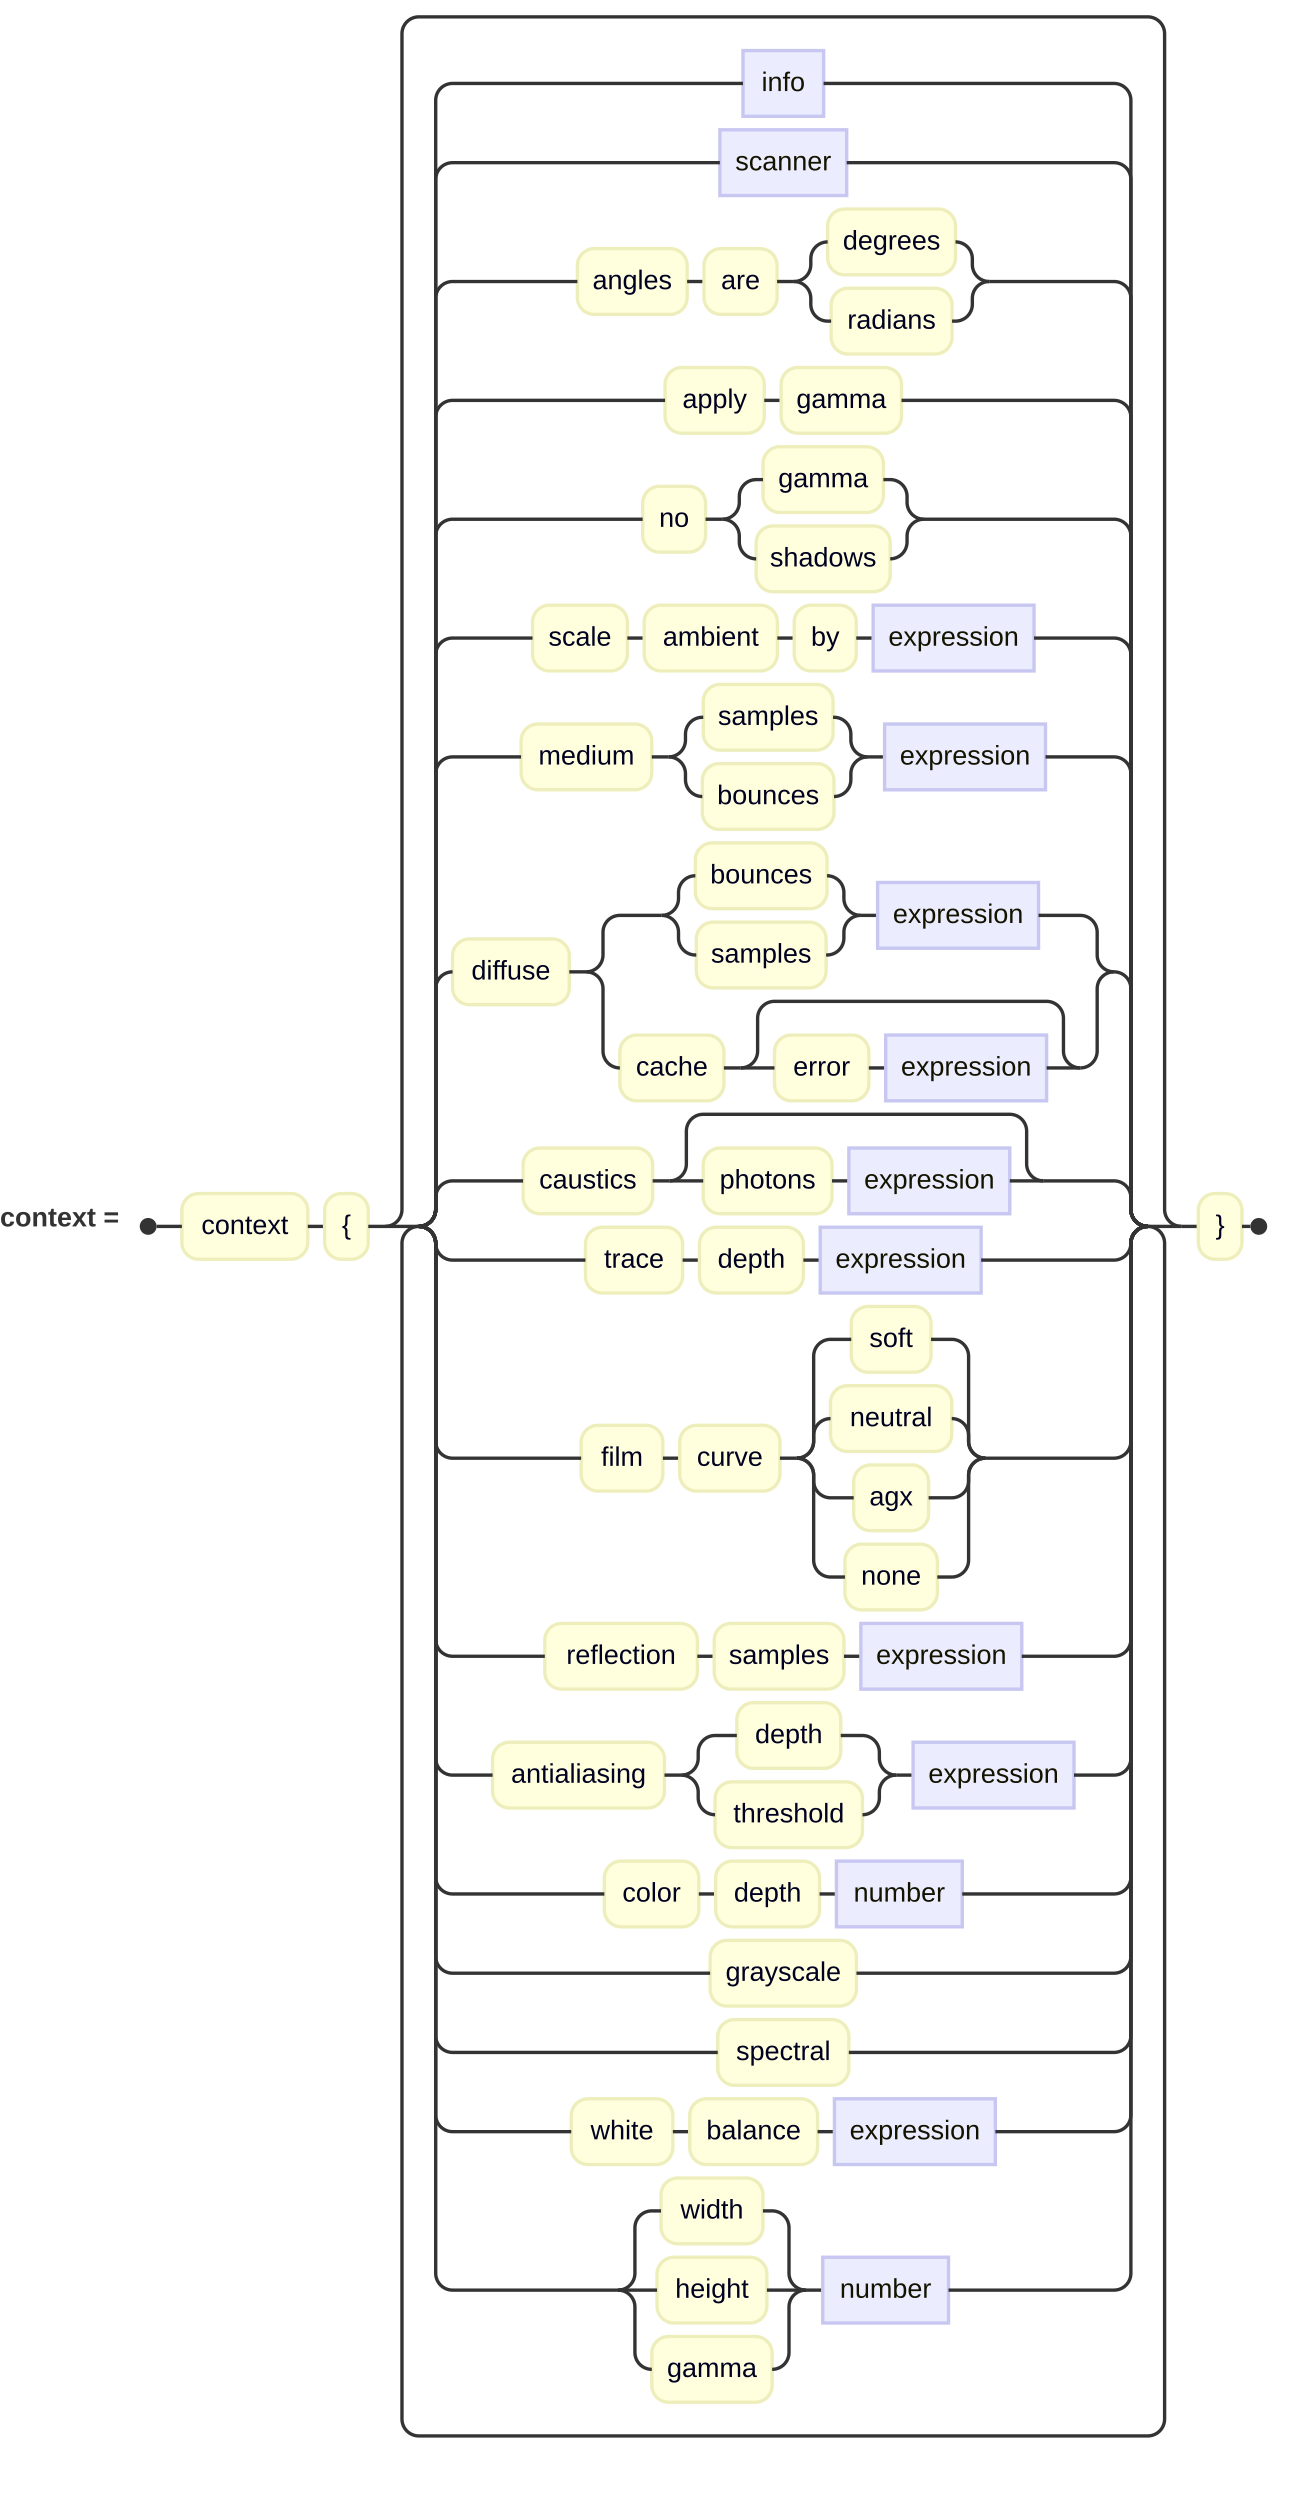
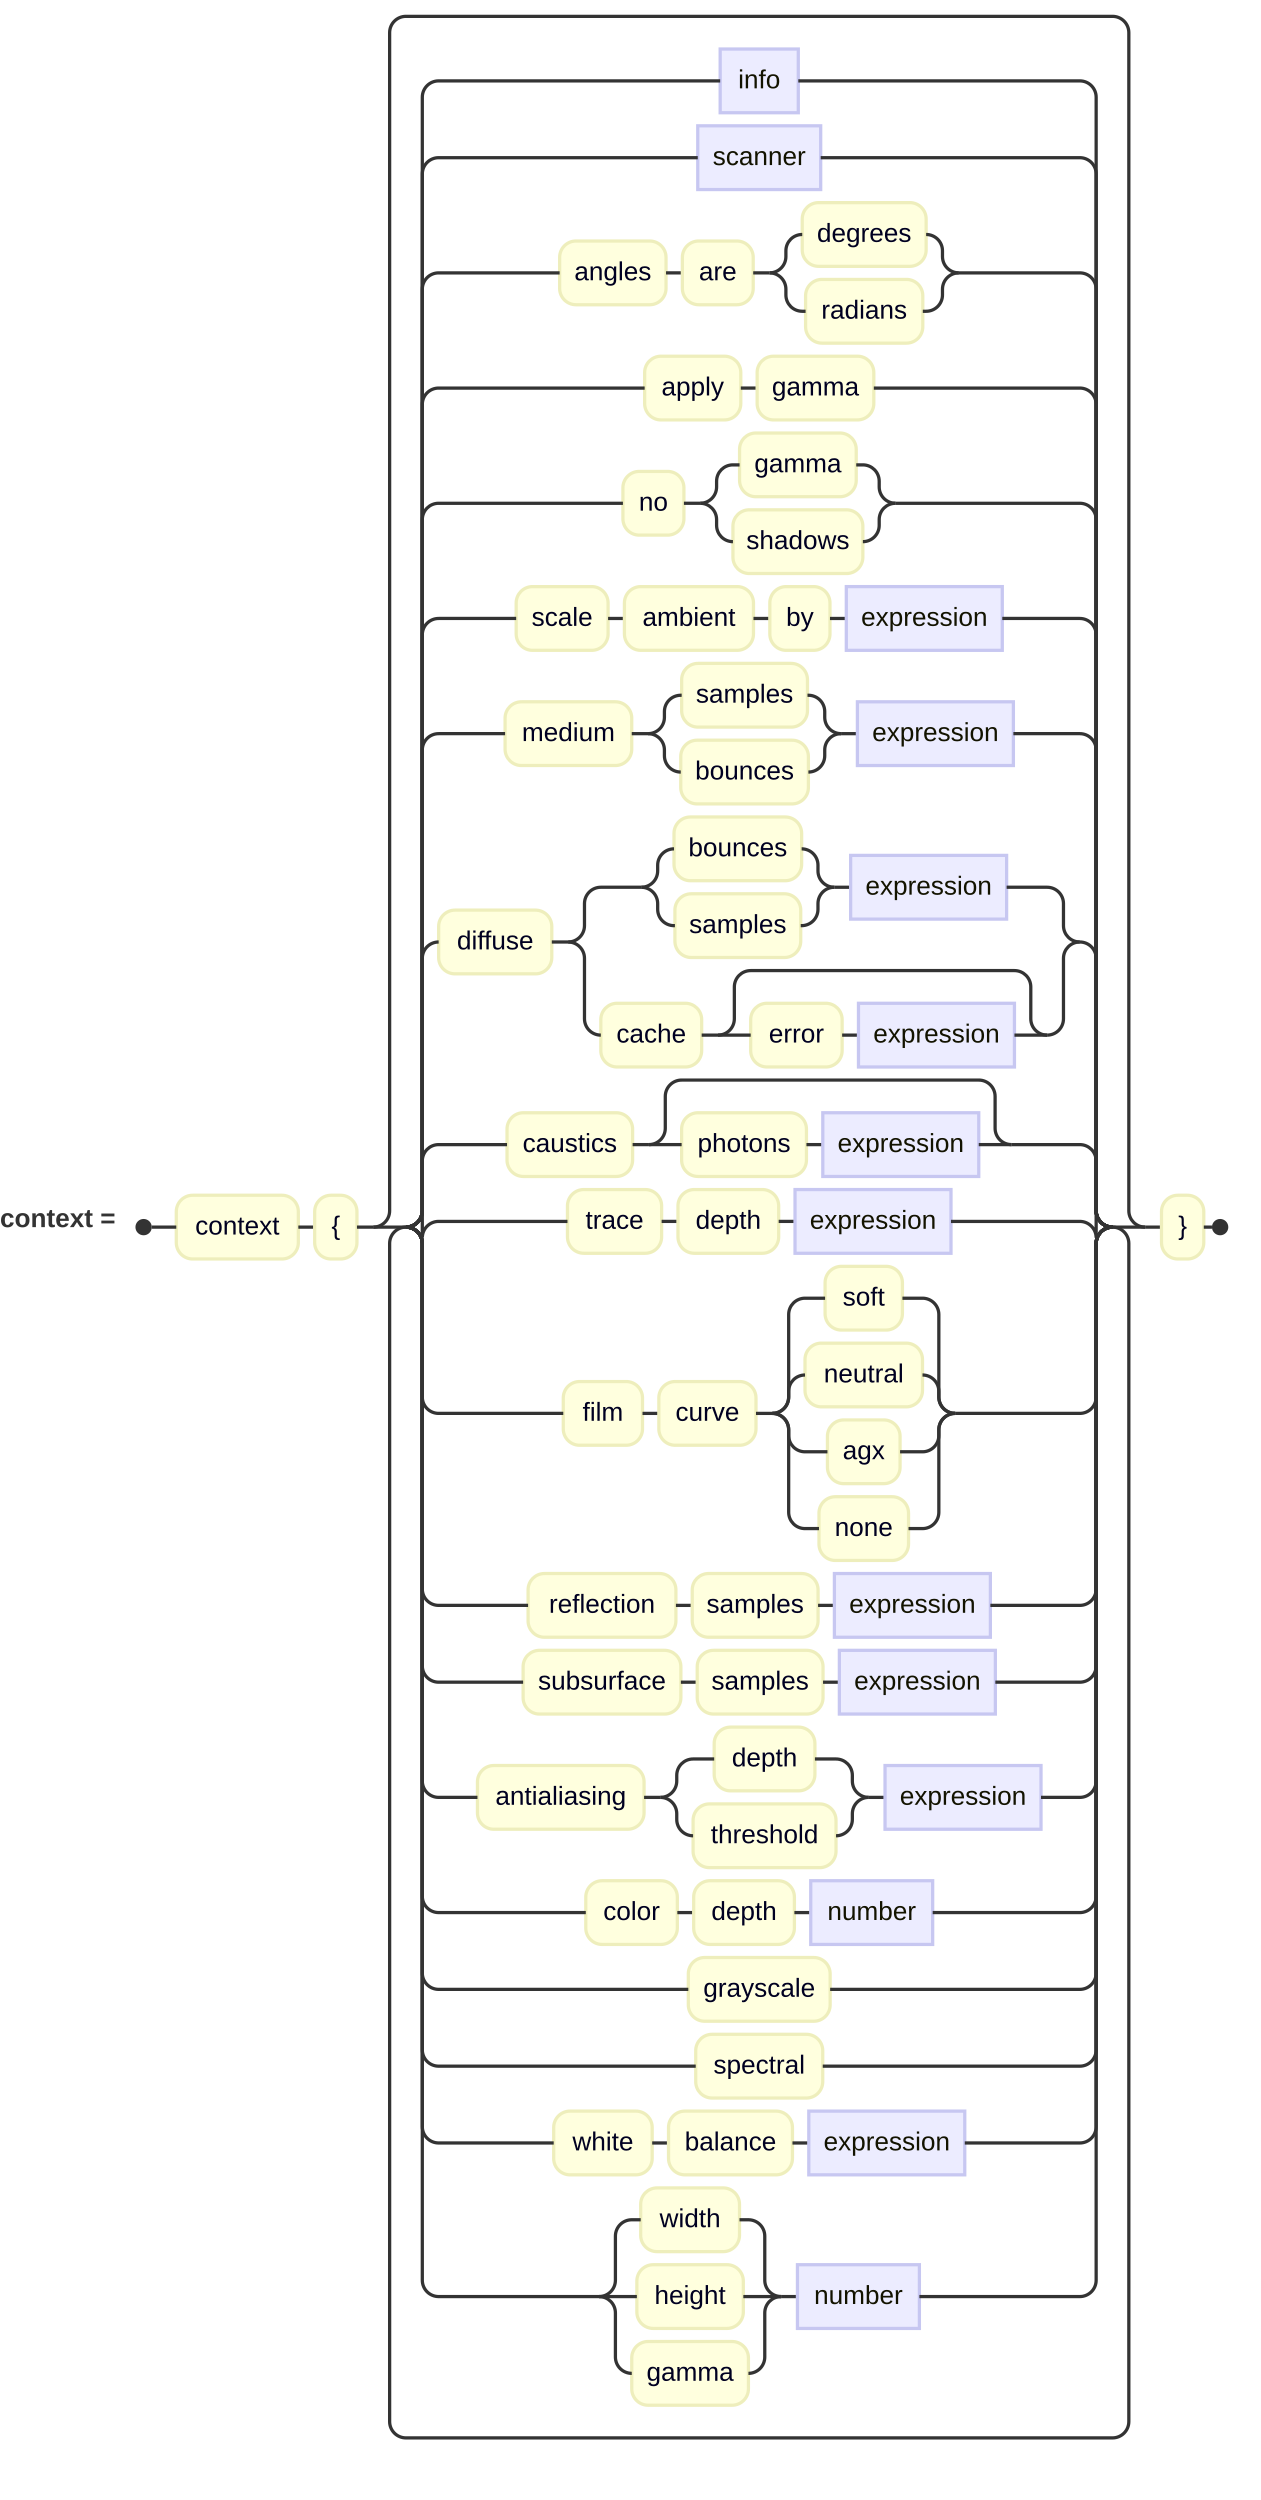
- <svg xmlns="http://www.w3.org/2000/svg" id="my-svg" width="100%" class="railroad-diagram" style="max-width: 771.719px; background-color: transparent;" viewBox="0 0 771.719 1483" role="graphics-document document" aria-roledescription="railroadEbnf">
+ <svg xmlns="http://www.w3.org/2000/svg" id="my-svg" width="100%" class="railroad-diagram" style="max-width: 771.719px; background-color: transparent;" viewBox="0 0 771.719 1530" role="graphics-document document" aria-roledescription="railroadEbnf">
  <style>#my-svg{font-family:"trebuchet ms",verdana,arial,sans-serif;font-size:16px;fill:#333;}@keyframes edge-animation-frame{from{stroke-dashoffset:0;}}@keyframes dash{to{stroke-dashoffset:0;}}#my-svg .edge-animation-slow{stroke-dasharray:9,5!important;stroke-dashoffset:900;animation:dash 50s linear infinite;stroke-linecap:round;}#my-svg .edge-animation-fast{stroke-dasharray:9,5!important;stroke-dashoffset:900;animation:dash 20s linear infinite;stroke-linecap:round;}#my-svg .error-icon{fill:#552222;}#my-svg .error-text{fill:#552222;stroke:#552222;}#my-svg .edge-thickness-normal{stroke-width:1px;}#my-svg .edge-thickness-thick{stroke-width:3.5px;}#my-svg .edge-pattern-solid{stroke-dasharray:0;}#my-svg .edge-thickness-invisible{stroke-width:0;fill:none;}#my-svg .edge-pattern-dashed{stroke-dasharray:3;}#my-svg .edge-pattern-dotted{stroke-dasharray:2;}#my-svg .marker{fill:#333333;stroke:#333333;}#my-svg .marker.cross{stroke:#333333;}#my-svg svg{font-family:"trebuchet ms",verdana,arial,sans-serif;font-size:16px;}#my-svg p{margin:0;}#my-svg .railroad-diagram{font-family:"trebuchet ms",verdana,arial,sans-serif;font-size:16px;}#my-svg .railroad-terminal rect{fill:#ffffde;stroke:hsl(60, 60%, 83.529%);stroke-width:2px;}#my-svg .railroad-terminal text{fill:#000021;font-family:"trebuchet ms",verdana,arial,sans-serif;font-size:16px;text-anchor:middle;dominant-baseline:middle;}#my-svg .railroad-nonterminal rect{fill:#ECECFF;stroke:hsl(240, 60%, 86.275%);stroke-width:2px;}#my-svg .railroad-nonterminal text{fill:#131300;font-family:"trebuchet ms",verdana,arial,sans-serif;font-size:16px;text-anchor:middle;dominant-baseline:middle;}#my-svg .railroad-line{stroke:#333333;stroke-width:2px;fill:none;}#my-svg .railroad-start circle,#my-svg .railroad-end circle{fill:#333333;}#my-svg .railroad-comment ellipse{fill:rgba(232,232,232, 0.8);stroke:hsl(80, 60%, 86.275%);stroke-width:2px;}#my-svg .railroad-comment text{fill:rgb(6.333, 0, 19);font-style:italic;font-family:"trebuchet ms",verdana,arial,sans-serif;font-size:16px;text-anchor:middle;dominant-baseline:middle;}#my-svg .railroad-special rect{fill:hsl(80, 100%, 96.275%);stroke:hsl(80, 60%, 86.275%);stroke-width:2px;stroke-dasharray:5,3;}#my-svg .railroad-special text{fill:#131300;font-family:"trebuchet ms",verdana,arial,sans-serif;font-size:16px;text-anchor:middle;dominant-baseline:middle;}#my-svg .railroad-rule-name{font-weight:bold;fill:#333;font-family:"trebuchet ms",verdana,arial,sans-serif;font-size:16px;}#my-svg .node .neo-node{stroke:#9370DB;}#my-svg [data-look="neo"].node rect,#my-svg [data-look="neo"].cluster rect,#my-svg [data-look="neo"].node polygon{stroke:#9370DB;filter:drop-shadow(1px 2px 2px rgba(185, 185, 185, 1));}#my-svg [data-look="neo"].swimlane.cluster rect{filter:none;}#my-svg [data-look="neo"].node path{stroke:#9370DB;stroke-width:1px;}#my-svg [data-look="neo"].node .outer-path{filter:drop-shadow(1px 2px 2px rgba(185, 185, 185, 1));}#my-svg [data-look="neo"].node .neo-line path{stroke:#9370DB;filter:none;}#my-svg [data-look="neo"].node circle{stroke:#9370DB;filter:drop-shadow(1px 2px 2px rgba(185, 185, 185, 1));}#my-svg [data-look="neo"].node circle .state-start{fill:#000000;}#my-svg [data-look="neo"].icon-shape .icon{fill:#9370DB;filter:drop-shadow(1px 2px 2px rgba(185, 185, 185, 1));}#my-svg [data-look="neo"].icon-shape .icon-neo path{stroke:#9370DB;filter:drop-shadow(1px 2px 2px rgba(185, 185, 185, 1));}#my-svg :root{--mermaid-font-family:"trebuchet ms",verdana,arial,sans-serif;}</style>
  <g />
  <g class="railroad-rule" transform="translate(0, 10)">
    <g transform="translate(107.8906, 0)">
      <g class="railroad-sequence">
-         <g class="railroad-terminal" transform="translate(0, 698)">
+         <g class="railroad-terminal" transform="translate(0, 721.5)">
          <rect x="0" y="0" width="74.688" height="39" rx="10" ry="10" />
          <text x="37.344" y="19.5">context</text>
        </g>
-         <path class="railroad-line" d="M 74.688 717.5 L 84.688 717.5" />
-         <g class="railroad-terminal" transform="translate(84.6875, 698)">
+         <path class="railroad-line" d="M 74.688 741 L 84.688 741" />
+         <g class="railroad-terminal" transform="translate(84.6875, 721.5)">
          <rect x="0" y="0" width="25.875" height="39" rx="10" ry="10" />
          <text x="12.938" y="19.5">{</text>
        </g>
-         <path class="railroad-line" d="M 110.562 717.5 L 120.562 717.5" />
+         <path class="railroad-line" d="M 110.562 741 L 120.562 741" />
        <g class="railroad-repetition" transform="translate(120.5625, 0)">
          <g class="railroad-choice" transform="translate(20, 20)">
            <g class="railroad-nonterminal" transform="translate(192.2891, 0)">
              <rect x="0" y="0" width="47.812" height="39" />
              <text x="23.906" y="19.5">info</text>
            </g>
-             <path class="railroad-line" d="M 0 697.5 A 10 10 0 0 0 10 687.5 L 10 29.5 A 10 10 0 0 1 20 19.5 L 192.289 19.5" />
-             <path class="railroad-line" d="M 240.102 19.5 L 412.391 19.5 A 10 10 0 0 1 422.391 29.5 L 422.391 687.5 A 10 10 0 0 0 432.391 697.5" />
+             <path class="railroad-line" d="M 0 721 A 10 10 0 0 0 10 711 L 10 29.5 A 10 10 0 0 1 20 19.5 L 192.289 19.5" />
+             <path class="railroad-line" d="M 240.102 19.5 L 412.391 19.5 A 10 10 0 0 1 422.391 29.5 L 422.391 711 A 10 10 0 0 0 432.391 721" />
            <g class="railroad-nonterminal" transform="translate(178.5781, 47)">
              <rect x="0" y="0" width="75.234" height="39" />
              <text x="37.617" y="19.5">scanner</text>
            </g>
-             <path class="railroad-line" d="M 0 697.5 A 10 10 0 0 0 10 687.5 L 10 76.5 A 10 10 0 0 1 20 66.5 L 178.578 66.5" />
-             <path class="railroad-line" d="M 253.812 66.5 L 412.391 66.5 A 10 10 0 0 1 422.391 76.5 L 422.391 687.5 A 10 10 0 0 0 432.391 697.5" />
+             <path class="railroad-line" d="M 0 721 A 10 10 0 0 0 10 711 L 10 76.5 A 10 10 0 0 1 20 66.5 L 178.578 66.5" />
+             <path class="railroad-line" d="M 253.812 66.5 L 412.391 66.5 A 10 10 0 0 1 422.391 76.5 L 422.391 711 A 10 10 0 0 0 432.391 721" />
            <g class="railroad-sequence" transform="translate(94.04688, 94)">
              <g class="railroad-terminal" transform="translate(0, 23.5)">
                <rect x="0" y="0" width="65.109" height="39" rx="10" ry="10" />
                <text x="32.555" y="19.5">angles</text>
              </g>
              <path class="railroad-line" d="M 65.109 43 L 75.109 43" />
              <g class="railroad-terminal" transform="translate(75.10938, 23.5)">
                <rect x="0" y="0" width="43.359" height="39" rx="10" ry="10" />
                <text x="21.68" y="19.5">are</text>
              </g>
              <path class="railroad-line" d="M 118.469 43 L 128.469 43" />
              <g class="railroad-choice" transform="translate(128.4688, 0)">
                <g class="railroad-terminal" transform="translate(20, 0)">
                  <rect x="0" y="0" width="75.828" height="39" rx="10" ry="10" />
                  <text x="37.914" y="19.5">degrees</text>
                </g>
                <path class="railroad-line" d="M 0 43 A 10 10 0 0 0 10 33 L 10 29.5 A 10 10 0 0 1 20 19.5 L 20 19.5" />
                <path class="railroad-line" d="M 95.828 19.5 L 95.828 19.5 A 10 10 0 0 1 105.828 29.5 L 105.828 33 A 10 10 0 0 0 115.828 43" />
                <g class="railroad-terminal" transform="translate(22.04688, 47)">
                  <rect x="0" y="0" width="71.734" height="39" rx="10" ry="10" />
                  <text x="35.867" y="19.5">radians</text>
                </g>
                <path class="railroad-line" d="M 0 43 A 10 10 0 0 1 10 53 L 10 56.5 A 10 10 0 0 0 20 66.5 L 22.047 66.5" />
                <path class="railroad-line" d="M 93.781 66.5 L 95.828 66.5 A 10 10 0 0 0 105.828 56.5 L 105.828 53 A 10 10 0 0 1 115.828 43" />
              </g>
            </g>
-             <path class="railroad-line" d="M 0 697.5 A 10 10 0 0 0 10 687.5 L 10 147 A 10 10 0 0 1 20 137 L 94.047 137" />
-             <path class="railroad-line" d="M 338.344 137 L 412.391 137 A 10 10 0 0 1 422.391 147 L 422.391 687.5 A 10 10 0 0 0 432.391 697.5" />
+             <path class="railroad-line" d="M 0 721 A 10 10 0 0 0 10 711 L 10 147 A 10 10 0 0 1 20 137 L 94.047 137" />
+             <path class="railroad-line" d="M 338.344 137 L 412.391 137 A 10 10 0 0 1 422.391 147 L 422.391 711 A 10 10 0 0 0 432.391 721" />
            <g class="railroad-sequence" transform="translate(146.0703, 188)">
              <g class="railroad-terminal" transform="translate(0, 0)">
                <rect x="0" y="0" width="58.844" height="39" rx="10" ry="10" />
                <text x="29.422" y="19.5">apply</text>
              </g>
              <path class="railroad-line" d="M 58.844 19.5 L 68.844 19.5" />
              <g class="railroad-terminal" transform="translate(68.84375, 0)">
                <rect x="0" y="0" width="71.406" height="39" rx="10" ry="10" />
                <text x="35.703" y="19.5">gamma</text>
              </g>
            </g>
-             <path class="railroad-line" d="M 0 697.5 A 10 10 0 0 0 10 687.5 L 10 217.5 A 10 10 0 0 1 20 207.5 L 146.07 207.5" />
-             <path class="railroad-line" d="M 286.32 207.5 L 412.391 207.5 A 10 10 0 0 1 422.391 217.5 L 422.391 687.5 A 10 10 0 0 0 432.391 697.5" />
+             <path class="railroad-line" d="M 0 721 A 10 10 0 0 0 10 711 L 10 217.5 A 10 10 0 0 1 20 207.5 L 146.07 207.5" />
+             <path class="railroad-line" d="M 286.32 207.5 L 412.391 207.5 A 10 10 0 0 1 422.391 217.5 L 422.391 711 A 10 10 0 0 0 432.391 721" />
            <g class="railroad-sequence" transform="translate(132.7734, 235)">
              <g class="railroad-terminal" transform="translate(0, 23.5)">
                <rect x="0" y="0" width="37.328" height="39" rx="10" ry="10" />
                <text x="18.664" y="19.5">no</text>
              </g>
              <path class="railroad-line" d="M 37.328 43 L 47.328 43" />
              <g class="railroad-choice" transform="translate(47.32812, 0)">
                <g class="railroad-terminal" transform="translate(24.05469, 0)">
                  <rect x="0" y="0" width="71.406" height="39" rx="10" ry="10" />
                  <text x="35.703" y="19.5">gamma</text>
                </g>
                <path class="railroad-line" d="M 0 43 A 10 10 0 0 0 10 33 L 10 29.5 A 10 10 0 0 1 20 19.5 L 24.055 19.5" />
                <path class="railroad-line" d="M 95.461 19.5 L 99.516 19.5 A 10 10 0 0 1 109.516 29.5 L 109.516 33 A 10 10 0 0 0 119.516 43" />
                <g class="railroad-terminal" transform="translate(20, 47)">
                  <rect x="0" y="0" width="79.516" height="39" rx="10" ry="10" />
                  <text x="39.758" y="19.5">shadows</text>
                </g>
                <path class="railroad-line" d="M 0 43 A 10 10 0 0 1 10 53 L 10 56.5 A 10 10 0 0 0 20 66.5 L 20 66.5" />
                <path class="railroad-line" d="M 99.516 66.5 L 99.516 66.5 A 10 10 0 0 0 109.516 56.5 L 109.516 53 A 10 10 0 0 1 119.516 43" />
              </g>
            </g>
-             <path class="railroad-line" d="M 0 697.5 A 10 10 0 0 0 10 687.5 L 10 288 A 10 10 0 0 1 20 278 L 132.773 278" />
-             <path class="railroad-line" d="M 299.617 278 L 412.391 278 A 10 10 0 0 1 422.391 288 L 422.391 687.5 A 10 10 0 0 0 432.391 697.5" />
+             <path class="railroad-line" d="M 0 721 A 10 10 0 0 0 10 711 L 10 288 A 10 10 0 0 1 20 278 L 132.773 278" />
+             <path class="railroad-line" d="M 299.617 278 L 412.391 278 A 10 10 0 0 1 422.391 288 L 422.391 711 A 10 10 0 0 0 432.391 721" />
            <g class="railroad-sequence" transform="translate(67.44531, 329)">
              <g class="railroad-terminal" transform="translate(0, 0)">
                <rect x="0" y="0" width="56.25" height="39" rx="10" ry="10" />
                <text x="28.125" y="19.5">scale</text>
              </g>
              <path class="railroad-line" d="M 56.25 19.5 L 66.25 19.5" />
              <g class="railroad-terminal" transform="translate(66.25, 0)">
                <rect x="0" y="0" width="78.984" height="39" rx="10" ry="10" />
                <text x="39.492" y="19.5">ambient</text>
              </g>
              <path class="railroad-line" d="M 145.234 19.5 L 155.234 19.5" />
              <g class="railroad-terminal" transform="translate(155.2344, 0)">
                <rect x="0" y="0" width="36.812" height="39" rx="10" ry="10" />
                <text x="18.406" y="19.5">by</text>
              </g>
              <path class="railroad-line" d="M 192.047 19.5 L 202.047 19.5" />
              <g class="railroad-nonterminal" transform="translate(202.0469, 0)">
                <rect x="0" y="0" width="95.453" height="39" />
                <text x="47.727" y="19.5">expression</text>
              </g>
            </g>
-             <path class="railroad-line" d="M 0 697.5 A 10 10 0 0 0 10 687.5 L 10 358.5 A 10 10 0 0 1 20 348.5 L 67.445 348.5" />
-             <path class="railroad-line" d="M 364.945 348.5 L 412.391 348.5 A 10 10 0 0 1 422.391 358.5 L 422.391 687.5 A 10 10 0 0 0 432.391 697.5" />
+             <path class="railroad-line" d="M 0 721 A 10 10 0 0 0 10 711 L 10 358.5 A 10 10 0 0 1 20 348.5 L 67.445 348.5" />
+             <path class="railroad-line" d="M 364.945 348.5 L 412.391 348.5 A 10 10 0 0 1 422.391 358.5 L 422.391 711 A 10 10 0 0 0 432.391 721" />
            <g class="railroad-sequence" transform="translate(60.65625, 376)">
              <g class="railroad-terminal" transform="translate(0, 23.5)">
                <rect x="0" y="0" width="77.516" height="39" rx="10" ry="10" />
                <text x="38.758" y="19.5">medium</text>
              </g>
              <path class="railroad-line" d="M 77.516 43 L 87.516 43" />
              <g class="railroad-choice" transform="translate(87.51562, 0)">
                <g class="railroad-terminal" transform="translate(20.55469, 0)">
                  <rect x="0" y="0" width="77" height="39" rx="10" ry="10" />
                  <text x="38.5" y="19.5">samples</text>
                </g>
                <path class="railroad-line" d="M 0 43 A 10 10 0 0 0 10 33 L 10 29.5 A 10 10 0 0 1 20 19.5 L 20.555 19.5" />
                <path class="railroad-line" d="M 97.555 19.5 L 98.109 19.5 A 10 10 0 0 1 108.109 29.5 L 108.109 33 A 10 10 0 0 0 118.109 43" />
                <g class="railroad-terminal" transform="translate(20, 47)">
                  <rect x="0" y="0" width="78.109" height="39" rx="10" ry="10" />
                  <text x="39.055" y="19.5">bounces</text>
                </g>
                <path class="railroad-line" d="M 0 43 A 10 10 0 0 1 10 53 L 10 56.5 A 10 10 0 0 0 20 66.5 L 20 66.5" />
                <path class="railroad-line" d="M 98.109 66.5 L 98.109 66.5 A 10 10 0 0 0 108.109 56.5 L 108.109 53 A 10 10 0 0 1 118.109 43" />
              </g>
              <path class="railroad-line" d="M 205.625 43 L 215.625 43" />
              <g class="railroad-nonterminal" transform="translate(215.625, 23.5)">
                <rect x="0" y="0" width="95.453" height="39" />
                <text x="47.727" y="19.5">expression</text>
              </g>
            </g>
-             <path class="railroad-line" d="M 0 697.5 A 10 10 0 0 0 10 687.5 L 10 429 A 10 10 0 0 1 20 419 L 60.656 419" />
-             <path class="railroad-line" d="M 371.734 419 L 412.391 419 A 10 10 0 0 1 422.391 429 L 422.391 687.5 A 10 10 0 0 0 432.391 697.5" />
+             <path class="railroad-line" d="M 0 721 A 10 10 0 0 0 10 711 L 10 429 A 10 10 0 0 1 20 419 L 60.656 419" />
+             <path class="railroad-line" d="M 371.734 419 L 412.391 419 A 10 10 0 0 1 422.391 429 L 422.391 711 A 10 10 0 0 0 432.391 721" />
            <g class="railroad-sequence" transform="translate(20, 470)">
              <g class="railroad-terminal" transform="translate(0, 57)">
                <rect x="0" y="0" width="69.25" height="39" rx="10" ry="10" />
                <text x="34.625" y="19.5">diffuse</text>
              </g>
              <path class="railroad-line" d="M 69.25 76.5 L 79.25 76.5" />
              <g class="railroad-choice" transform="translate(79.25, 0)">
                <g class="railroad-sequence" transform="translate(44.78906, 0)">
                  <g class="railroad-choice" transform="translate(0, 0)">
                    <g class="railroad-terminal" transform="translate(20, 0)">
                      <rect x="0" y="0" width="78.109" height="39" rx="10" ry="10" />
                      <text x="39.055" y="19.5">bounces</text>
                    </g>
                    <path class="railroad-line" d="M 0 43 A 10 10 0 0 0 10 33 L 10 29.5 A 10 10 0 0 1 20 19.5 L 20 19.5" />
                    <path class="railroad-line" d="M 98.109 19.5 L 98.109 19.5 A 10 10 0 0 1 108.109 29.5 L 108.109 33 A 10 10 0 0 0 118.109 43" />
                    <g class="railroad-terminal" transform="translate(20.55469, 47)">
                      <rect x="0" y="0" width="77" height="39" rx="10" ry="10" />
                      <text x="38.5" y="19.5">samples</text>
                    </g>
                    <path class="railroad-line" d="M 0 43 A 10 10 0 0 1 10 53 L 10 56.5 A 10 10 0 0 0 20 66.5 L 20.555 66.5" />
                    <path class="railroad-line" d="M 97.555 66.5 L 98.109 66.5 A 10 10 0 0 0 108.109 56.5 L 108.109 53 A 10 10 0 0 1 118.109 43" />
                  </g>
                  <path class="railroad-line" d="M 118.109 43 L 128.109 43" />
                  <g class="railroad-nonterminal" transform="translate(128.1094, 23.5)">
                    <rect x="0" y="0" width="95.453" height="39" />
                    <text x="47.727" y="19.5">expression</text>
                  </g>
                </g>
                <path class="railroad-line" d="M 0 76.5 A 10 10 0 0 0 10 66.5 L 10 53 A 10 10 0 0 1 20 43 L 44.789 43" />
                <path class="railroad-line" d="M 268.352 43 L 293.141 43 A 10 10 0 0 1 303.141 53 L 303.141 66.5 A 10 10 0 0 0 313.141 76.5" />
                <g class="railroad-sequence" transform="translate(20, 94)">
                  <g class="railroad-terminal" transform="translate(0, 20)">
                    <rect x="0" y="0" width="61.719" height="39" rx="10" ry="10" />
                    <text x="30.859" y="19.5">cache</text>
                  </g>
                  <path class="railroad-line" d="M 61.719 39.5 L 71.719 39.5" />
                  <g class="railroad-optional" transform="translate(71.71875, 0)">
                    <g class="railroad-sequence" transform="translate(20, 20)">
                      <g class="railroad-terminal" transform="translate(0, 0)">
                        <rect x="0" y="0" width="55.969" height="39" rx="10" ry="10" />
                        <text x="27.984" y="19.5">error</text>
                      </g>
                      <path class="railroad-line" d="M 55.969 19.5 L 65.969 19.5" />
                      <g class="railroad-nonterminal" transform="translate(65.96875, 0)">
                        <rect x="0" y="0" width="95.453" height="39" />
                        <text x="47.727" y="19.5">expression</text>
                      </g>
                    </g>
                    <path class="railroad-line" d="M 0 39.5 L 20 39.5" />
                    <path class="railroad-line" d="M 181.422 39.5 L 201.422 39.5" />
                    <path class="railroad-line" d="M 0 39.5 A 10 10 0 0 0 10 29.5 L 10 10 A 10 10 0 0 1 20 0 L 181.422 0 A 10 10 0 0 1 191.422 10 L 191.422 29.5 A 10 10 0 0 0 201.422 39.5" />
                  </g>
                </g>
                <path class="railroad-line" d="M 0 76.5 A 10 10 0 0 1 10 86.5 L 10 123.5 A 10 10 0 0 0 20 133.5 L 20 133.5" />
                <path class="railroad-line" d="M 293.141 133.5 L 293.141 133.5 A 10 10 0 0 0 303.141 123.5 L 303.141 86.5 A 10 10 0 0 1 313.141 76.5" />
              </g>
            </g>
-             <path class="railroad-line" d="M 0 697.5 A 10 10 0 0 0 10 687.5 L 10 556.5 A 10 10 0 0 1 20 546.5 L 20 546.5" />
-             <path class="railroad-line" d="M 412.391 546.5 L 412.391 546.5 A 10 10 0 0 1 422.391 556.5 L 422.391 687.5 A 10 10 0 0 0 432.391 697.5" />
+             <path class="railroad-line" d="M 0 721 A 10 10 0 0 0 10 711 L 10 556.5 A 10 10 0 0 1 20 546.5 L 20 546.5" />
+             <path class="railroad-line" d="M 412.391 546.5 L 412.391 546.5 A 10 10 0 0 1 422.391 556.5 L 422.391 711 A 10 10 0 0 0 432.391 721" />
            <g class="railroad-sequence" transform="translate(61.84375, 631)">
              <g class="railroad-terminal" transform="translate(0, 20)">
                <rect x="0" y="0" width="76.859" height="39" rx="10" ry="10" />
                <text x="38.43" y="19.5">caustics</text>
              </g>
              <path class="railroad-line" d="M 76.859 39.5 L 86.859 39.5" />
              <g class="railroad-optional" transform="translate(86.85938, 0)">
                <g class="railroad-sequence" transform="translate(20, 20)">
                  <g class="railroad-terminal" transform="translate(0, 0)">
                    <rect x="0" y="0" width="76.391" height="39" rx="10" ry="10" />
                    <text x="38.195" y="19.5">photons</text>
                  </g>
                  <path class="railroad-line" d="M 76.391 19.5 L 86.391 19.5" />
                  <g class="railroad-nonterminal" transform="translate(86.39062, 0)">
                    <rect x="0" y="0" width="95.453" height="39" />
                    <text x="47.727" y="19.5">expression</text>
                  </g>
                </g>
                <path class="railroad-line" d="M 0 39.5 L 20 39.5" />
                <path class="railroad-line" d="M 201.844 39.5 L 221.844 39.5" />
                <path class="railroad-line" d="M 0 39.5 A 10 10 0 0 0 10 29.5 L 10 10 A 10 10 0 0 1 20 0 L 201.844 0 A 10 10 0 0 1 211.844 10 L 211.844 29.5 A 10 10 0 0 0 221.844 39.5" />
              </g>
            </g>
-             <path class="railroad-line" d="M 0 697.5 A 10 10 0 0 0 10 687.5 L 10 680.5 A 10 10 0 0 1 20 670.5 L 61.844 670.5" />
-             <path class="railroad-line" d="M 370.547 670.5 L 412.391 670.5 A 10 10 0 0 1 422.391 680.5 L 422.391 687.5 A 10 10 0 0 0 432.391 697.5" />
+             <path class="railroad-line" d="M 0 721 A 10 10 0 0 0 10 711 L 10 680.5 A 10 10 0 0 1 20 670.5 L 61.844 670.5" />
+             <path class="railroad-line" d="M 370.547 670.5 L 412.391 670.5 A 10 10 0 0 1 422.391 680.5 L 422.391 711 A 10 10 0 0 0 432.391 721" />
            <g class="railroad-sequence" transform="translate(98.83594, 698)">
              <g class="railroad-terminal" transform="translate(0, 0)">
                <rect x="0" y="0" width="57.625" height="39" rx="10" ry="10" />
                <text x="28.812" y="19.5">trace</text>
              </g>
              <path class="railroad-line" d="M 57.625 19.5 L 67.625 19.5" />
              <g class="railroad-terminal" transform="translate(67.625, 0)">
                <rect x="0" y="0" width="61.641" height="39" rx="10" ry="10" />
                <text x="30.82" y="19.5">depth</text>
              </g>
              <path class="railroad-line" d="M 129.266 19.5 L 139.266 19.5" />
              <g class="railroad-nonterminal" transform="translate(139.2656, 0)">
                <rect x="0" y="0" width="95.453" height="39" />
                <text x="47.727" y="19.5">expression</text>
              </g>
            </g>
-             <path class="railroad-line" d="M 0 697.5 A 10 10 0 0 1 10 707.5 L 10 707.5 A 10 10 0 0 0 20 717.5 L 98.836 717.5" />
-             <path class="railroad-line" d="M 333.555 717.5 L 412.391 717.5 A 10 10 0 0 0 422.391 707.5 L 422.391 707.5 A 10 10 0 0 1 432.391 697.5" />
+             <path class="railroad-line" d="M 0 721 A 10 10 0 0 0 10 711 L 10 727.5 A 10 10 0 0 1 20 717.5 L 98.836 717.5" />
+             <path class="railroad-line" d="M 333.555 717.5 L 412.391 717.5 A 10 10 0 0 1 422.391 727.5 L 422.391 711 A 10 10 0 0 0 432.391 721" />
            <g class="railroad-sequence" transform="translate(96.27344, 745)">
              <g class="railroad-terminal" transform="translate(0, 70.5)">
                <rect x="0" y="0" width="48.484" height="39" rx="10" ry="10" />
                <text x="24.242" y="19.5">film</text>
              </g>
              <path class="railroad-line" d="M 48.484 90 L 58.484 90" />
              <g class="railroad-terminal" transform="translate(58.48438, 70.5)">
                <rect x="0" y="0" width="59.453" height="39" rx="10" ry="10" />
                <text x="29.727" y="19.5">curve</text>
              </g>
              <path class="railroad-line" d="M 117.938 90 L 127.938 90" />
              <g class="railroad-choice" transform="translate(127.9375, 0)">
                <g class="railroad-terminal" transform="translate(32.28906, 0)">
                  <rect x="0" y="0" width="47.328" height="39" rx="10" ry="10" />
                  <text x="23.664" y="19.5">soft</text>
                </g>
                <path class="railroad-line" d="M 0 90 A 10 10 0 0 0 10 80 L 10 29.5 A 10 10 0 0 1 20 19.5 L 32.289 19.5" />
                <path class="railroad-line" d="M 79.617 19.5 L 91.906 19.5 A 10 10 0 0 1 101.906 29.5 L 101.906 80 A 10 10 0 0 0 111.906 90" />
                <g class="railroad-terminal" transform="translate(20, 47)">
                  <rect x="0" y="0" width="71.906" height="39" rx="10" ry="10" />
                  <text x="35.953" y="19.5">neutral</text>
                </g>
                <path class="railroad-line" d="M 0 90 A 10 10 0 0 0 10 80 L 10 76.5 A 10 10 0 0 1 20 66.5 L 20 66.5" />
                <path class="railroad-line" d="M 91.906 66.5 L 91.906 66.5 A 10 10 0 0 1 101.906 76.5 L 101.906 80 A 10 10 0 0 0 111.906 90" />
                <g class="railroad-terminal" transform="translate(33.72656, 94)">
                  <rect x="0" y="0" width="44.453" height="39" rx="10" ry="10" />
                  <text x="22.227" y="19.5">agx</text>
                </g>
                <path class="railroad-line" d="M 0 90 A 10 10 0 0 1 10 100 L 10 103.5 A 10 10 0 0 0 20 113.5 L 33.727 113.5" />
                <path class="railroad-line" d="M 78.18 113.5 L 91.906 113.5 A 10 10 0 0 0 101.906 103.5 L 101.906 100 A 10 10 0 0 1 111.906 90" />
                <g class="railroad-terminal" transform="translate(28.55469, 141)">
                  <rect x="0" y="0" width="54.797" height="39" rx="10" ry="10" />
                  <text x="27.398" y="19.5">none</text>
                </g>
                <path class="railroad-line" d="M 0 90 A 10 10 0 0 1 10 100 L 10 150.5 A 10 10 0 0 0 20 160.5 L 28.555 160.5" />
                <path class="railroad-line" d="M 83.352 160.5 L 91.906 160.5 A 10 10 0 0 0 101.906 150.5 L 101.906 100 A 10 10 0 0 1 111.906 90" />
              </g>
            </g>
-             <path class="railroad-line" d="M 0 697.5 A 10 10 0 0 1 10 707.5 L 10 825 A 10 10 0 0 0 20 835 L 96.273 835" />
-             <path class="railroad-line" d="M 336.117 835 L 412.391 835 A 10 10 0 0 0 422.391 825 L 422.391 707.5 A 10 10 0 0 1 432.391 697.5" />
+             <path class="railroad-line" d="M 0 721 A 10 10 0 0 1 10 731 L 10 825 A 10 10 0 0 0 20 835 L 96.273 835" />
+             <path class="railroad-line" d="M 336.117 835 L 412.391 835 A 10 10 0 0 0 422.391 825 L 422.391 731 A 10 10 0 0 1 432.391 721" />
            <g class="railroad-sequence" transform="translate(74.73438, 933)">
              <g class="railroad-terminal" transform="translate(0, 0)">
                <rect x="0" y="0" width="90.469" height="39" rx="10" ry="10" />
                <text x="45.234" y="19.5">reflection</text>
              </g>
              <path class="railroad-line" d="M 90.469 19.5 L 100.469 19.5" />
              <g class="railroad-terminal" transform="translate(100.4688, 0)">
                <rect x="0" y="0" width="77" height="39" rx="10" ry="10" />
                <text x="38.5" y="19.5">samples</text>
              </g>
              <path class="railroad-line" d="M 177.469 19.5 L 187.469 19.5" />
              <g class="railroad-nonterminal" transform="translate(187.4688, 0)">
                <rect x="0" y="0" width="95.453" height="39" />
                <text x="47.727" y="19.5">expression</text>
              </g>
            </g>
-             <path class="railroad-line" d="M 0 697.5 A 10 10 0 0 1 10 707.5 L 10 942.5 A 10 10 0 0 0 20 952.5 L 74.734 952.5" />
-             <path class="railroad-line" d="M 357.656 952.5 L 412.391 952.5 A 10 10 0 0 0 422.391 942.5 L 422.391 707.5 A 10 10 0 0 1 432.391 697.5" />
-             <g class="railroad-sequence" transform="translate(43.75, 980)">
+             <path class="railroad-line" d="M 0 721 A 10 10 0 0 1 10 731 L 10 942.5 A 10 10 0 0 0 20 952.5 L 74.734 952.5" />
+             <path class="railroad-line" d="M 357.656 952.5 L 412.391 952.5 A 10 10 0 0 0 422.391 942.5 L 422.391 731 A 10 10 0 0 1 432.391 721" />
+             <g class="railroad-sequence" transform="translate(71.69531, 980)">
+               <g class="railroad-terminal" transform="translate(0, 0)">
+                 <rect x="0" y="0" width="96.547" height="39" rx="10" ry="10" />
+                 <text x="48.273" y="19.5">subsurface</text>
+               </g>
+               <path class="railroad-line" d="M 96.547 19.5 L 106.547 19.5" />
+               <g class="railroad-terminal" transform="translate(106.5469, 0)">
+                 <rect x="0" y="0" width="77" height="39" rx="10" ry="10" />
+                 <text x="38.5" y="19.5">samples</text>
+               </g>
+               <path class="railroad-line" d="M 183.547 19.5 L 193.547 19.5" />
+               <g class="railroad-nonterminal" transform="translate(193.5469, 0)">
+                 <rect x="0" y="0" width="95.453" height="39" />
+                 <text x="47.727" y="19.5">expression</text>
+               </g>
+             </g>
+             <path class="railroad-line" d="M 0 721 A 10 10 0 0 1 10 731 L 10 989.5 A 10 10 0 0 0 20 999.5 L 71.695 999.5" />
+             <path class="railroad-line" d="M 360.695 999.5 L 412.391 999.5 A 10 10 0 0 0 422.391 989.5 L 422.391 731 A 10 10 0 0 1 432.391 721" />
+             <g class="railroad-sequence" transform="translate(43.75, 1027)">
              <g class="railroad-terminal" transform="translate(0, 23.5)">
                <rect x="0" y="0" width="101.969" height="39" rx="10" ry="10" />
                <text x="50.984" y="19.5">antialiasing</text>
              </g>
              <path class="railroad-line" d="M 101.969 43 L 111.969 43" />
              <g class="railroad-choice" transform="translate(111.9688, 0)">
                <g class="railroad-terminal" transform="translate(32.91406, 0)">
                  <rect x="0" y="0" width="61.641" height="39" rx="10" ry="10" />
                  <text x="30.82" y="19.5">depth</text>
                </g>
                <path class="railroad-line" d="M 0 43 A 10 10 0 0 0 10 33 L 10 29.5 A 10 10 0 0 1 20 19.5 L 32.914 19.5" />
                <path class="railroad-line" d="M 94.555 19.5 L 107.469 19.5 A 10 10 0 0 1 117.469 29.5 L 117.469 33 A 10 10 0 0 0 127.469 43" />
                <g class="railroad-terminal" transform="translate(20, 47)">
                  <rect x="0" y="0" width="87.469" height="39" rx="10" ry="10" />
                  <text x="43.734" y="19.5">threshold</text>
                </g>
                <path class="railroad-line" d="M 0 43 A 10 10 0 0 1 10 53 L 10 56.5 A 10 10 0 0 0 20 66.5 L 20 66.5" />
                <path class="railroad-line" d="M 107.469 66.5 L 107.469 66.5 A 10 10 0 0 0 117.469 56.5 L 117.469 53 A 10 10 0 0 1 127.469 43" />
              </g>
              <path class="railroad-line" d="M 239.438 43 L 249.438 43" />
              <g class="railroad-nonterminal" transform="translate(249.4375, 23.5)">
                <rect x="0" y="0" width="95.453" height="39" />
                <text x="47.727" y="19.5">expression</text>
              </g>
            </g>
-             <path class="railroad-line" d="M 0 697.5 A 10 10 0 0 1 10 707.5 L 10 1013 A 10 10 0 0 0 20 1023 L 43.75 1023" />
-             <path class="railroad-line" d="M 388.641 1023 L 412.391 1023 A 10 10 0 0 0 422.391 1013 L 422.391 707.5 A 10 10 0 0 1 432.391 697.5" />
-             <g class="railroad-sequence" transform="translate(110.0469, 1074)">
+             <path class="railroad-line" d="M 0 721 A 10 10 0 0 1 10 731 L 10 1060 A 10 10 0 0 0 20 1070 L 43.75 1070" />
+             <path class="railroad-line" d="M 388.641 1070 L 412.391 1070 A 10 10 0 0 0 422.391 1060 L 422.391 731 A 10 10 0 0 1 432.391 721" />
+             <g class="railroad-sequence" transform="translate(110.0469, 1121)">
              <g class="railroad-terminal" transform="translate(0, 0)">
                <rect x="0" y="0" width="56.031" height="39" rx="10" ry="10" />
                <text x="28.016" y="19.5">color</text>
              </g>
              <path class="railroad-line" d="M 56.031 19.5 L 66.031 19.5" />
              <g class="railroad-terminal" transform="translate(66.03125, 0)">
                <rect x="0" y="0" width="61.641" height="39" rx="10" ry="10" />
                <text x="30.82" y="19.5">depth</text>
              </g>
              <path class="railroad-line" d="M 127.672 19.5 L 137.672 19.5" />
              <g class="railroad-nonterminal" transform="translate(137.6719, 0)">
                <rect x="0" y="0" width="74.625" height="39" />
                <text x="37.312" y="19.5">number</text>
              </g>
            </g>
-             <path class="railroad-line" d="M 0 697.5 A 10 10 0 0 1 10 707.5 L 10 1083.5 A 10 10 0 0 0 20 1093.5 L 110.047 1093.5" />
-             <path class="railroad-line" d="M 322.344 1093.5 L 412.391 1093.5 A 10 10 0 0 0 422.391 1083.5 L 422.391 707.5 A 10 10 0 0 1 432.391 697.5" />
-             <g class="railroad-terminal" transform="translate(172.7969, 1121)">
+             <path class="railroad-line" d="M 0 721 A 10 10 0 0 1 10 731 L 10 1130.5 A 10 10 0 0 0 20 1140.5 L 110.047 1140.5" />
+             <path class="railroad-line" d="M 322.344 1140.5 L 412.391 1140.5 A 10 10 0 0 0 422.391 1130.5 L 422.391 731 A 10 10 0 0 1 432.391 721" />
+             <g class="railroad-terminal" transform="translate(172.7969, 1168)">
              <rect x="0" y="0" width="86.797" height="39" rx="10" ry="10" />
              <text x="43.398" y="19.5">grayscale</text>
            </g>
-             <path class="railroad-line" d="M 0 697.5 A 10 10 0 0 1 10 707.5 L 10 1130.5 A 10 10 0 0 0 20 1140.5 L 172.797 1140.5" />
-             <path class="railroad-line" d="M 259.594 1140.5 L 412.391 1140.5 A 10 10 0 0 0 422.391 1130.5 L 422.391 707.5 A 10 10 0 0 1 432.391 697.5" />
-             <g class="railroad-terminal" transform="translate(177.3281, 1168)">
+             <path class="railroad-line" d="M 0 721 A 10 10 0 0 1 10 731 L 10 1177.5 A 10 10 0 0 0 20 1187.5 L 172.797 1187.5" />
+             <path class="railroad-line" d="M 259.594 1187.5 L 412.391 1187.5 A 10 10 0 0 0 422.391 1177.5 L 422.391 731 A 10 10 0 0 1 432.391 721" />
+             <g class="railroad-terminal" transform="translate(177.3281, 1215)">
              <rect x="0" y="0" width="77.734" height="39" rx="10" ry="10" />
              <text x="38.867" y="19.5">spectral</text>
            </g>
-             <path class="railroad-line" d="M 0 697.5 A 10 10 0 0 1 10 707.5 L 10 1177.5 A 10 10 0 0 0 20 1187.5 L 177.328 1187.5" />
-             <path class="railroad-line" d="M 255.062 1187.5 L 412.391 1187.5 A 10 10 0 0 0 422.391 1177.5 L 422.391 707.5 A 10 10 0 0 1 432.391 697.5" />
-             <g class="railroad-sequence" transform="translate(90.40625, 1215)">
+             <path class="railroad-line" d="M 0 721 A 10 10 0 0 1 10 731 L 10 1224.5 A 10 10 0 0 0 20 1234.5 L 177.328 1234.5" />
+             <path class="railroad-line" d="M 255.062 1234.5 L 412.391 1234.5 A 10 10 0 0 0 422.391 1224.5 L 422.391 731 A 10 10 0 0 1 432.391 721" />
+             <g class="railroad-sequence" transform="translate(90.40625, 1262)">
              <g class="railroad-terminal" transform="translate(0, 0)">
                <rect x="0" y="0" width="60.281" height="39" rx="10" ry="10" />
                <text x="30.141" y="19.5">white</text>
              </g>
              <path class="railroad-line" d="M 60.281 19.5 L 70.281 19.5" />
              <g class="railroad-terminal" transform="translate(70.28125, 0)">
                <rect x="0" y="0" width="75.844" height="39" rx="10" ry="10" />
                <text x="37.922" y="19.5">balance</text>
              </g>
              <path class="railroad-line" d="M 146.125 19.5 L 156.125 19.5" />
              <g class="railroad-nonterminal" transform="translate(156.125, 0)">
                <rect x="0" y="0" width="95.453" height="39" />
                <text x="47.727" y="19.5">expression</text>
              </g>
            </g>
-             <path class="railroad-line" d="M 0 697.5 A 10 10 0 0 1 10 707.5 L 10 1224.5 A 10 10 0 0 0 20 1234.5 L 90.406 1234.5" />
-             <path class="railroad-line" d="M 341.984 1234.5 L 412.391 1234.5 A 10 10 0 0 0 422.391 1224.5 L 422.391 707.5 A 10 10 0 0 1 432.391 697.5" />
-             <g class="railroad-sequence" transform="translate(118.1797, 1262)">
+             <path class="railroad-line" d="M 0 721 A 10 10 0 0 1 10 731 L 10 1271.5 A 10 10 0 0 0 20 1281.5 L 90.406 1281.5" />
+             <path class="railroad-line" d="M 341.984 1281.5 L 412.391 1281.5 A 10 10 0 0 0 422.391 1271.5 L 422.391 731 A 10 10 0 0 1 432.391 721" />
+             <g class="railroad-sequence" transform="translate(118.1797, 1309)">
              <g class="railroad-choice" transform="translate(0, 0)">
                <g class="railroad-terminal" transform="translate(25.46875, 0)">
                  <rect x="0" y="0" width="60.469" height="39" rx="10" ry="10" />
                  <text x="30.234" y="19.5">width</text>
                </g>
                <path class="railroad-line" d="M 0 66.5 A 10 10 0 0 0 10 56.5 L 10 29.5 A 10 10 0 0 1 20 19.5 L 25.469 19.5" />
                <path class="railroad-line" d="M 85.938 19.5 L 91.406 19.5 A 10 10 0 0 1 101.406 29.5 L 101.406 56.5 A 10 10 0 0 0 111.406 66.5" />
                <g class="railroad-terminal" transform="translate(23.125, 47)">
                  <rect x="0" y="0" width="65.156" height="39" rx="10" ry="10" />
                  <text x="32.578" y="19.5">height</text>
                </g>
                <path class="railroad-line" d="M 0 66.5 L 23.125 66.5" />
                <path class="railroad-line" d="M 88.281 66.5 L 111.406 66.5" />
                <g class="railroad-terminal" transform="translate(20, 94)">
                  <rect x="0" y="0" width="71.406" height="39" rx="10" ry="10" />
                  <text x="35.703" y="19.5">gamma</text>
                </g>
                <path class="railroad-line" d="M 0 66.5 A 10 10 0 0 1 10 76.5 L 10 103.5 A 10 10 0 0 0 20 113.5 L 20 113.5" />
                <path class="railroad-line" d="M 91.406 113.5 L 91.406 113.5 A 10 10 0 0 0 101.406 103.5 L 101.406 76.5 A 10 10 0 0 1 111.406 66.5" />
              </g>
              <path class="railroad-line" d="M 111.406 66.5 L 121.406 66.5" />
              <g class="railroad-nonterminal" transform="translate(121.4062, 47)">
                <rect x="0" y="0" width="74.625" height="39" />
                <text x="37.312" y="19.5">number</text>
              </g>
            </g>
-             <path class="railroad-line" d="M 0 697.5 A 10 10 0 0 1 10 707.5 L 10 1318.5 A 10 10 0 0 0 20 1328.5 L 118.18 1328.5" />
-             <path class="railroad-line" d="M 314.211 1328.5 L 412.391 1328.5 A 10 10 0 0 0 422.391 1318.5 L 422.391 707.5 A 10 10 0 0 1 432.391 697.5" />
+             <path class="railroad-line" d="M 0 721 A 10 10 0 0 1 10 731 L 10 1365.5 A 10 10 0 0 0 20 1375.5 L 118.18 1375.5" />
+             <path class="railroad-line" d="M 314.211 1375.5 L 412.391 1375.5 A 10 10 0 0 0 422.391 1365.5 L 422.391 731 A 10 10 0 0 1 432.391 721" />
          </g>
-           <path class="railroad-line" d="M 0 717.5 L 20 717.5" />
-           <path class="railroad-line" d="M 452.391 717.5 L 472.391 717.5" />
-           <path class="railroad-line" d="M 452.391 717.5 A 10 10 0 0 1 462.391 727.5 L 462.391 1425 A 10 10 0 0 1 452.391 1435 L 20 1435 A 10 10 0 0 1 10 1425 L 10 727.5 A 10 10 0 0 1 20 717.5" />
-           <path class="railroad-line" d="M 0 717.5 A 10 10 0 0 0 10 707.5 L 10 10 A 10 10 0 0 1 20 0 L 452.391 0 A 10 10 0 0 1 462.391 10 L 462.391 707.5 A 10 10 0 0 0 472.391 717.5" />
+           <path class="railroad-line" d="M 0 741 L 20 741" />
+           <path class="railroad-line" d="M 452.391 741 L 472.391 741" />
+           <path class="railroad-line" d="M 452.391 741 A 10 10 0 0 1 462.391 751 L 462.391 1472 A 10 10 0 0 1 452.391 1482 L 20 1482 A 10 10 0 0 1 10 1472 L 10 751 A 10 10 0 0 1 20 741" />
+           <path class="railroad-line" d="M 0 741 A 10 10 0 0 0 10 731 L 10 10 A 10 10 0 0 1 20 0 L 452.391 0 A 10 10 0 0 1 462.391 10 L 462.391 731 A 10 10 0 0 0 472.391 741" />
        </g>
-         <path class="railroad-line" d="M 592.953 717.5 L 602.953 717.5" />
-         <g class="railroad-terminal" transform="translate(602.9531, 698)">
+         <path class="railroad-line" d="M 592.953 741 L 602.953 741" />
+         <g class="railroad-terminal" transform="translate(602.9531, 721.5)">
          <rect x="0" y="0" width="25.875" height="39" rx="10" ry="10" />
          <text x="12.938" y="19.5">}</text>
        </g>
      </g>
    </g>
    <g class="railroad-rule-name-group">
-       <text class="railroad-rule-name" x="0" y="717.5">context =</text>
+       <text class="railroad-rule-name" x="0" y="741">context =</text>
    </g>
    <g class="railroad-start">
-       <circle cx="87.891" cy="717.5" r="5" />
+       <circle cx="87.891" cy="741" r="5" />
    </g>
    <g class="railroad-end">
-       <circle cx="746.719" cy="717.5" r="5" />
+       <circle cx="746.719" cy="741" r="5" />
    </g>
-     <path class="railroad-line" d="M 92.891 717.5 L 107.891 717.5" />
-     <path class="railroad-line" d="M 736.719 717.5 L 741.719 717.5" />
+     <path class="railroad-line" d="M 92.891 741 L 107.891 741" />
+     <path class="railroad-line" d="M 736.719 741 L 741.719 741" />
  </g>
</svg>
